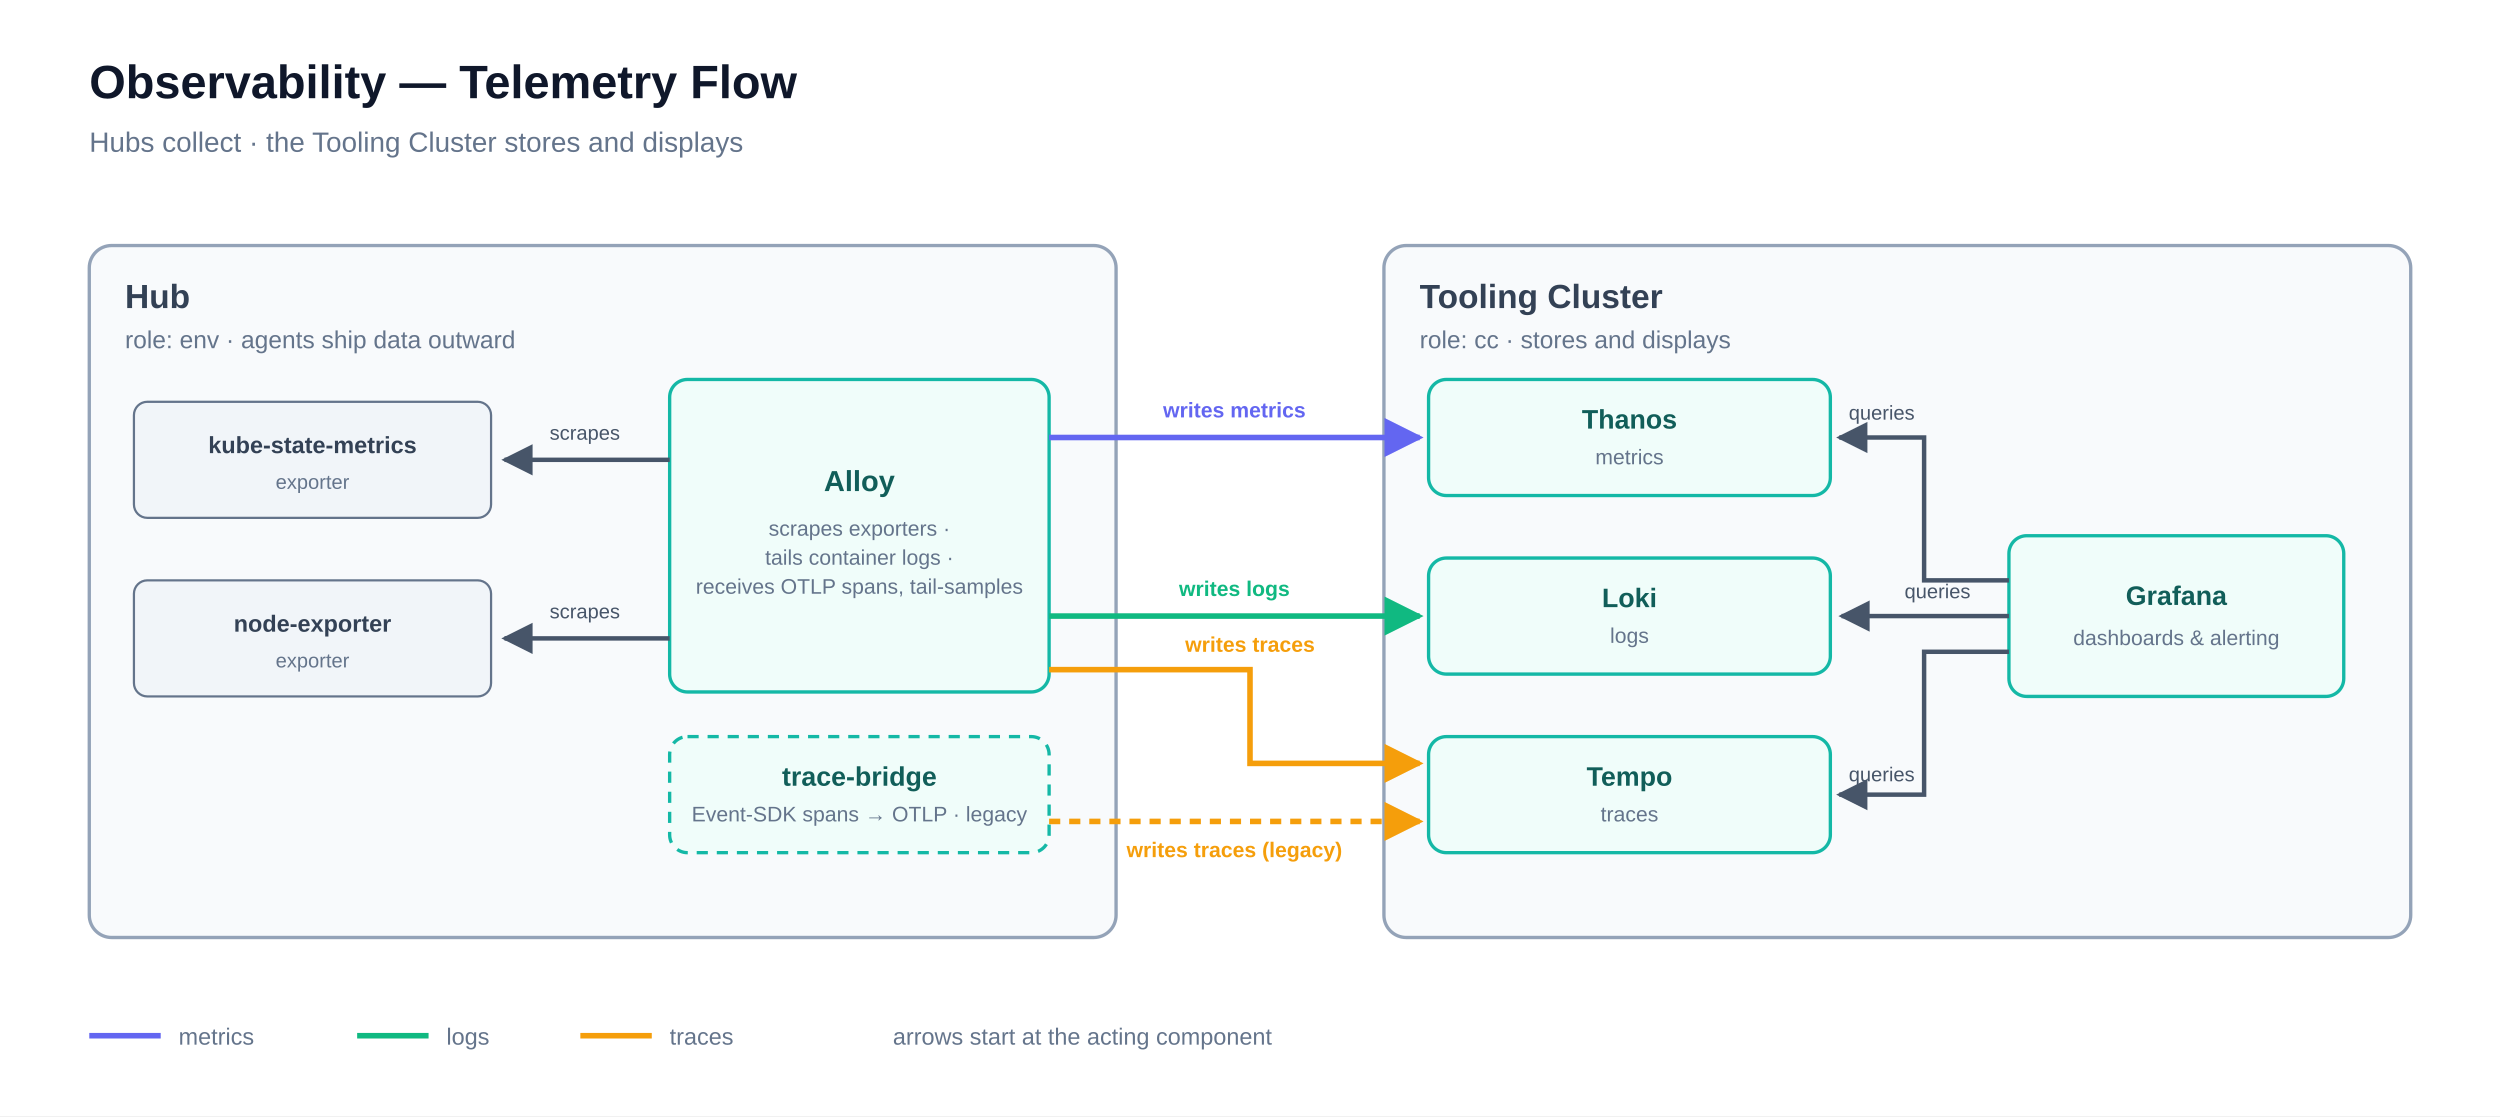
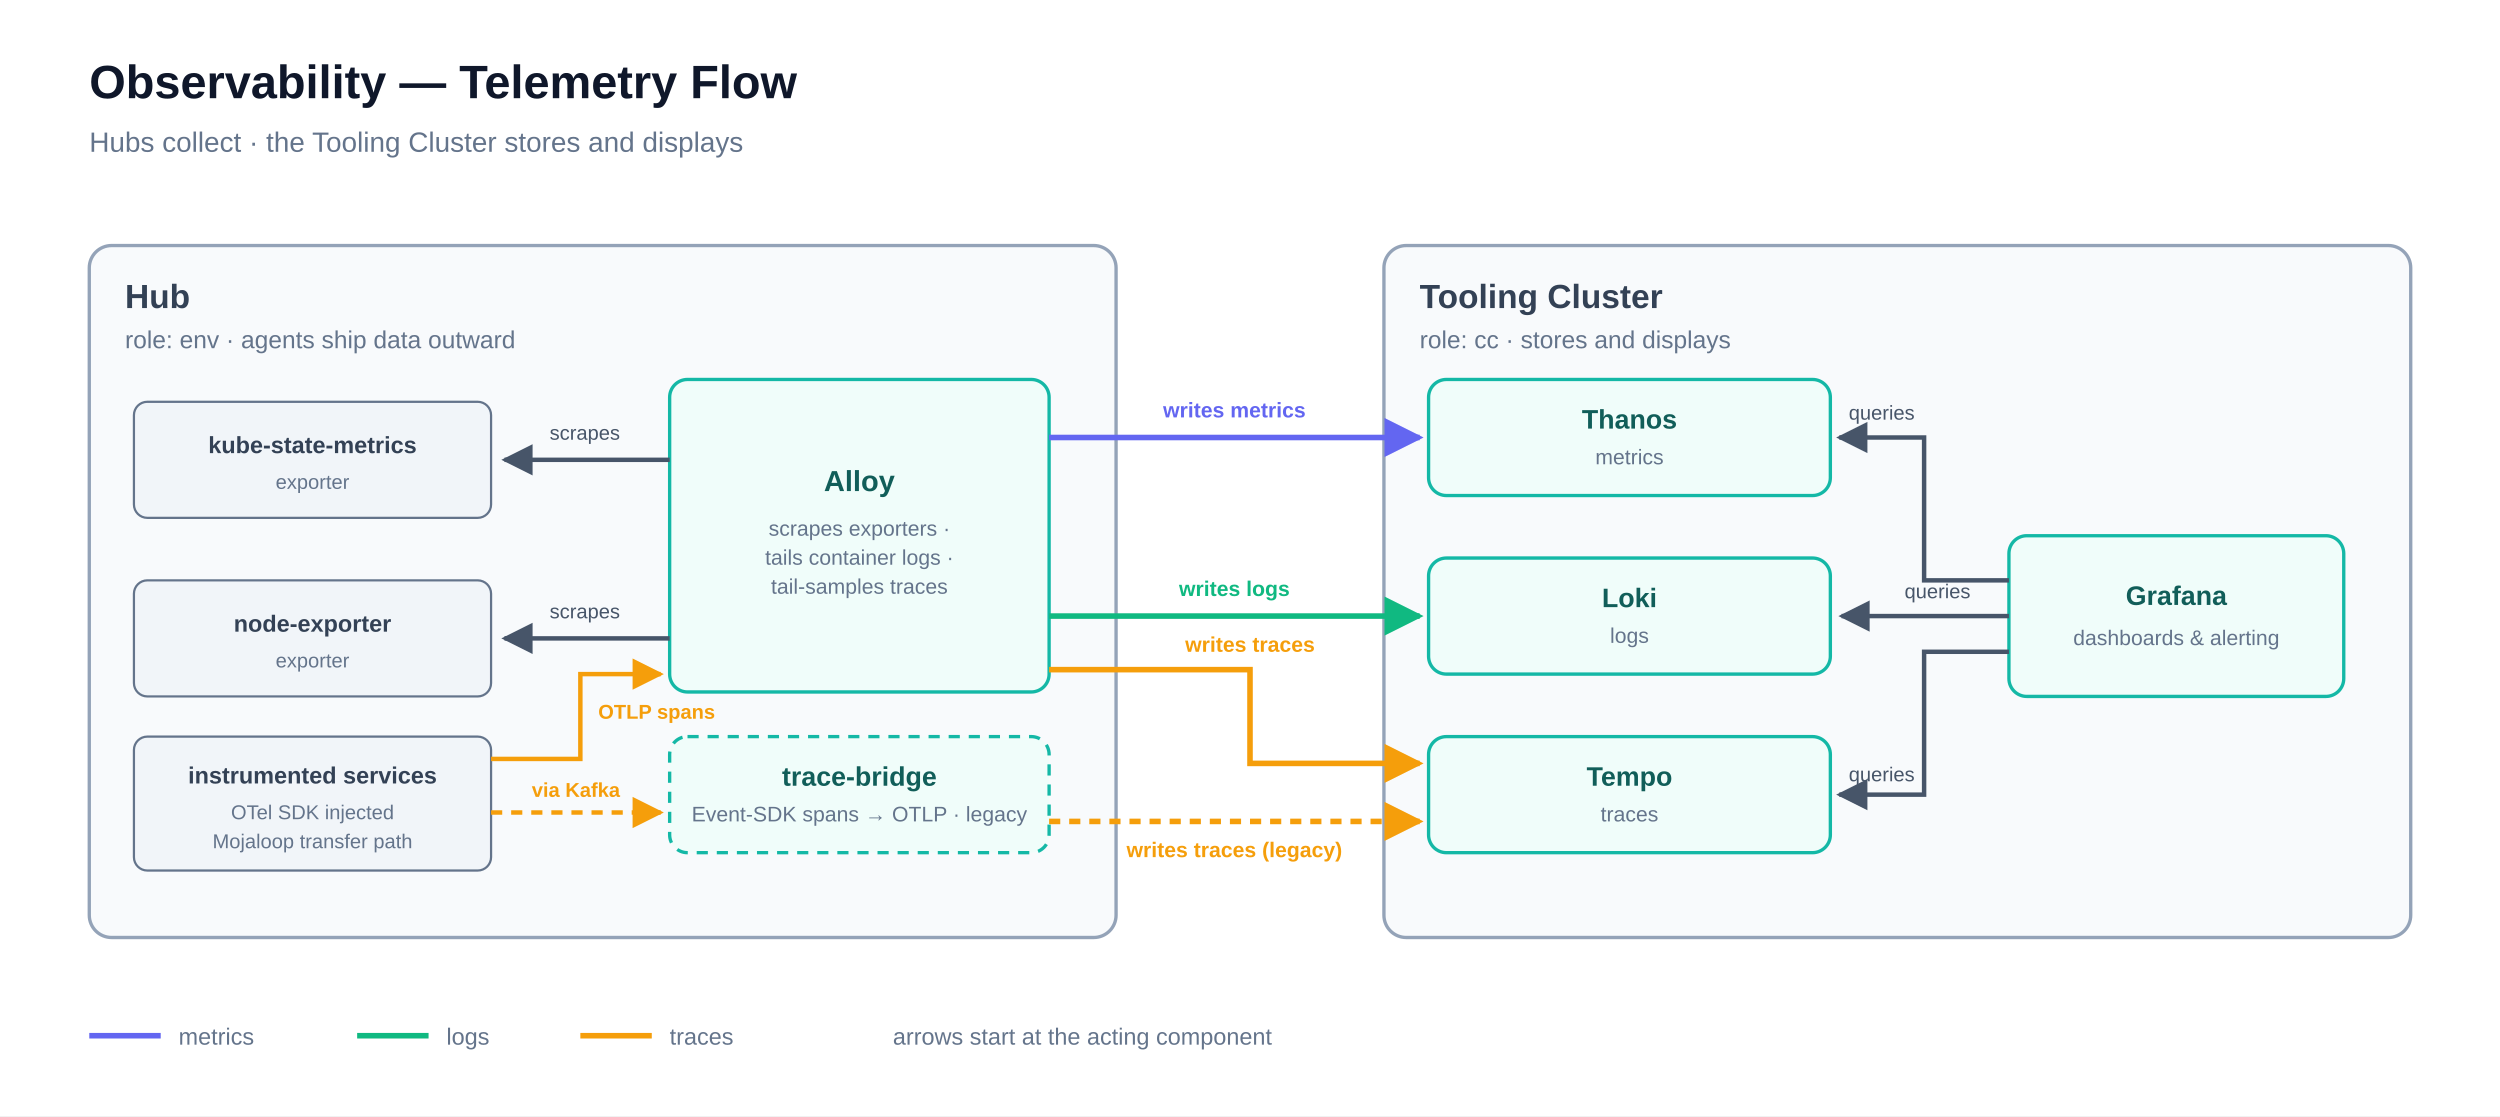
<svg xmlns="http://www.w3.org/2000/svg" viewBox="0 0 1120 500" font-family="Helvetica Neue, Arial, sans-serif">
  <defs>
    <marker id="arrow" viewBox="0 0 10 10" refX="9" refY="5" markerWidth="7" markerHeight="7" orient="auto-start-reverse">
      <path d="M0,0 L10,5 L0,10 z" fill="#475569" />
    </marker>
    <marker id="arrowIndigo" viewBox="0 0 10 10" refX="9" refY="5" markerWidth="7" markerHeight="7" orient="auto-start-reverse">
      <path d="M0,0 L10,5 L0,10 z" fill="#6366f1" />
    </marker>
    <marker id="arrowEmerald" viewBox="0 0 10 10" refX="9" refY="5" markerWidth="7" markerHeight="7" orient="auto-start-reverse">
      <path d="M0,0 L10,5 L0,10 z" fill="#10b981" />
    </marker>
    <marker id="arrowAmber" viewBox="0 0 10 10" refX="9" refY="5" markerWidth="7" markerHeight="7" orient="auto-start-reverse">
      <path d="M0,0 L10,5 L0,10 z" fill="#f59e0b" />
    </marker>
  </defs>
  <rect x="0" y="0" width="1120" height="500" fill="#ffffff" />
  <text x="40" y="44" font-size="21" font-weight="700" fill="#0f172a">Observability — Telemetry Flow</text>
  <text x="40" y="68" font-size="12.5" fill="#64748b">Hubs collect · the Tooling Cluster stores and displays</text>
  <rect x="40" y="110" width="460" height="310" rx="10" fill="#f8fafc" stroke="#94a3b8" stroke-width="1.5" />
  <text x="56" y="138" font-size="15" font-weight="700" fill="#334155">Hub</text>
  <text x="56" y="156" font-size="11" fill="#64748b">role: env · agents ship data outward</text>
  <rect x="60" y="180" width="160" height="52" rx="6" fill="#f1f5f9" stroke="#64748b" />
  <text x="140" y="203" font-size="10.5" font-weight="700" fill="#334155" text-anchor="middle">kube-state-metrics</text>
  <text x="140" y="219" font-size="9" fill="#64748b" text-anchor="middle">exporter</text>
  <rect x="60" y="260" width="160" height="52" rx="6" fill="#f1f5f9" stroke="#64748b" />
  <text x="140" y="283" font-size="10.5" font-weight="700" fill="#334155" text-anchor="middle">node-exporter</text>
  <text x="140" y="299" font-size="9" fill="#64748b" text-anchor="middle">exporter</text>
+   <rect x="60" y="330" width="160" height="60" rx="6" fill="#f1f5f9" stroke="#64748b" />
+   <text x="140" y="351" font-size="10.5" font-weight="700" fill="#334155" text-anchor="middle">instrumented services</text>
+   <text x="140" y="367" font-size="9" fill="#64748b" text-anchor="middle">OTel SDK injected</text>
+   <text x="140" y="380" font-size="9" fill="#64748b" text-anchor="middle">Mojaloop transfer path</text>
  <rect x="300" y="170" width="170" height="140" rx="8" fill="#f0fdfa" stroke="#14b8a6" stroke-width="1.5" />
  <text x="385" y="220" font-size="13" font-weight="700" fill="#115e59" text-anchor="middle">Alloy</text>
  <text x="385" y="240" font-size="9.5" fill="#64748b" text-anchor="middle">scrapes exporters ·</text>
  <text x="385" y="253" font-size="9.5" fill="#64748b" text-anchor="middle">tails container logs ·</text>
-   <text x="385" y="266" font-size="9.5" fill="#64748b" text-anchor="middle">receives OTLP spans, tail-samples</text>
+   <text x="385" y="266" font-size="9.5" fill="#64748b" text-anchor="middle">tail-samples traces</text>
  <rect x="300" y="330" width="170" height="52" rx="8" fill="#f0fdfa" stroke="#14b8a6" stroke-width="1.5" stroke-dasharray="5 4" />
  <text x="385" y="352" font-size="12" font-weight="700" fill="#115e59" text-anchor="middle">trace-bridge</text>
  <text x="385" y="368" font-size="9.5" fill="#64748b" text-anchor="middle">Event-SDK spans → OTLP · legacy</text>
  <line x1="300" y1="206" x2="226" y2="206" stroke="#475569" stroke-width="2" marker-end="url(#arrow)" />
  <text x="262" y="197" font-size="9" fill="#475569" text-anchor="middle">scrapes</text>
  <line x1="300" y1="286" x2="226" y2="286" stroke="#475569" stroke-width="2" marker-end="url(#arrow)" />
  <text x="262" y="277" font-size="9" fill="#475569" text-anchor="middle">scrapes</text>
+   <polyline points="220,340 260,340 260,302 296,302" fill="none" stroke="#f59e0b" stroke-width="2" marker-end="url(#arrowAmber)" />
+   <text x="268" y="322" font-size="9" font-weight="600" fill="#f59e0b" text-anchor="start">OTLP spans</text>
+   <line x1="220" y1="364" x2="296" y2="364" stroke="#f59e0b" stroke-width="2" stroke-dasharray="5 4" marker-end="url(#arrowAmber)" />
+   <text x="258" y="357" font-size="9" font-weight="600" fill="#f59e0b" text-anchor="middle">via Kafka</text>
  <rect x="620" y="110" width="460" height="310" rx="10" fill="#f8fafc" stroke="#94a3b8" stroke-width="1.5" />
  <text x="636" y="138" font-size="15" font-weight="700" fill="#334155">Tooling Cluster</text>
  <text x="636" y="156" font-size="11" fill="#64748b">role: cc · stores and displays</text>
  <rect x="640" y="170" width="180" height="52" rx="8" fill="#f0fdfa" stroke="#14b8a6" stroke-width="1.5" />
  <text x="730" y="192" font-size="12" font-weight="700" fill="#115e59" text-anchor="middle">Thanos</text>
  <text x="730" y="208" font-size="9.5" fill="#64748b" text-anchor="middle">metrics</text>
  <rect x="640" y="250" width="180" height="52" rx="8" fill="#f0fdfa" stroke="#14b8a6" stroke-width="1.5" />
  <text x="730" y="272" font-size="12" font-weight="700" fill="#115e59" text-anchor="middle">Loki</text>
  <text x="730" y="288" font-size="9.5" fill="#64748b" text-anchor="middle">logs</text>
  <rect x="640" y="330" width="180" height="52" rx="8" fill="#f0fdfa" stroke="#14b8a6" stroke-width="1.5" />
  <text x="730" y="352" font-size="12" font-weight="700" fill="#115e59" text-anchor="middle">Tempo</text>
  <text x="730" y="368" font-size="9.5" fill="#64748b" text-anchor="middle">traces</text>
  <rect x="900" y="240" width="150" height="72" rx="8" fill="#f0fdfa" stroke="#14b8a6" stroke-width="1.5" />
  <text x="975" y="271" font-size="12" font-weight="700" fill="#115e59" text-anchor="middle">Grafana</text>
  <text x="975" y="289" font-size="9.5" fill="#64748b" text-anchor="middle">dashboards &amp; alerting</text>
  <polyline points="900,260 862,260 862,196 824,196" fill="none" stroke="#475569" stroke-width="2" marker-end="url(#arrow)" />
  <text x="843" y="188" font-size="9" fill="#475569" text-anchor="middle">queries</text>
  <line x1="900" y1="276" x2="825" y2="276" stroke="#475569" stroke-width="2" marker-end="url(#arrow)" />
  <text x="868" y="268" font-size="9" fill="#475569" text-anchor="middle">queries</text>
  <polyline points="900,292 862,292 862,356 824,356" fill="none" stroke="#475569" stroke-width="2" marker-end="url(#arrow)" />
  <text x="843" y="350" font-size="9" fill="#475569" text-anchor="middle">queries</text>
  <line x1="470" y1="196" x2="636" y2="196" stroke="#6366f1" stroke-width="2.5" marker-end="url(#arrowIndigo)" />
  <text x="553" y="187" font-size="9.5" font-weight="600" fill="#6366f1" text-anchor="middle">writes metrics</text>
  <line x1="470" y1="276" x2="636" y2="276" stroke="#10b981" stroke-width="2.5" marker-end="url(#arrowEmerald)" />
  <text x="553" y="267" font-size="9.5" font-weight="600" fill="#10b981" text-anchor="middle">writes logs</text>
  <polyline points="470,300 560,300 560,342 636,342" fill="none" stroke="#f59e0b" stroke-width="2.5" marker-end="url(#arrowAmber)" />
  <text x="560" y="292" font-size="9.5" font-weight="600" fill="#f59e0b" text-anchor="middle">writes traces</text>
  <line x1="470" y1="368" x2="636" y2="368" stroke="#f59e0b" stroke-width="2.5" stroke-dasharray="5 4" marker-end="url(#arrowAmber)" />
  <text x="553" y="384" font-size="9.5" font-weight="600" fill="#f59e0b" text-anchor="middle">writes traces (legacy)</text>
  <line x1="40" y1="464" x2="72" y2="464" stroke="#6366f1" stroke-width="2.5" />
  <text x="80" y="468" font-size="10.5" fill="#64748b">metrics</text>
  <line x1="160" y1="464" x2="192" y2="464" stroke="#10b981" stroke-width="2.5" />
  <text x="200" y="468" font-size="10.5" fill="#64748b">logs</text>
  <line x1="260" y1="464" x2="292" y2="464" stroke="#f59e0b" stroke-width="2.5" />
  <text x="300" y="468" font-size="10.5" fill="#64748b">traces</text>
  <text x="400" y="468" font-size="10.5" fill="#64748b">arrows start at the acting component</text>
</svg>
